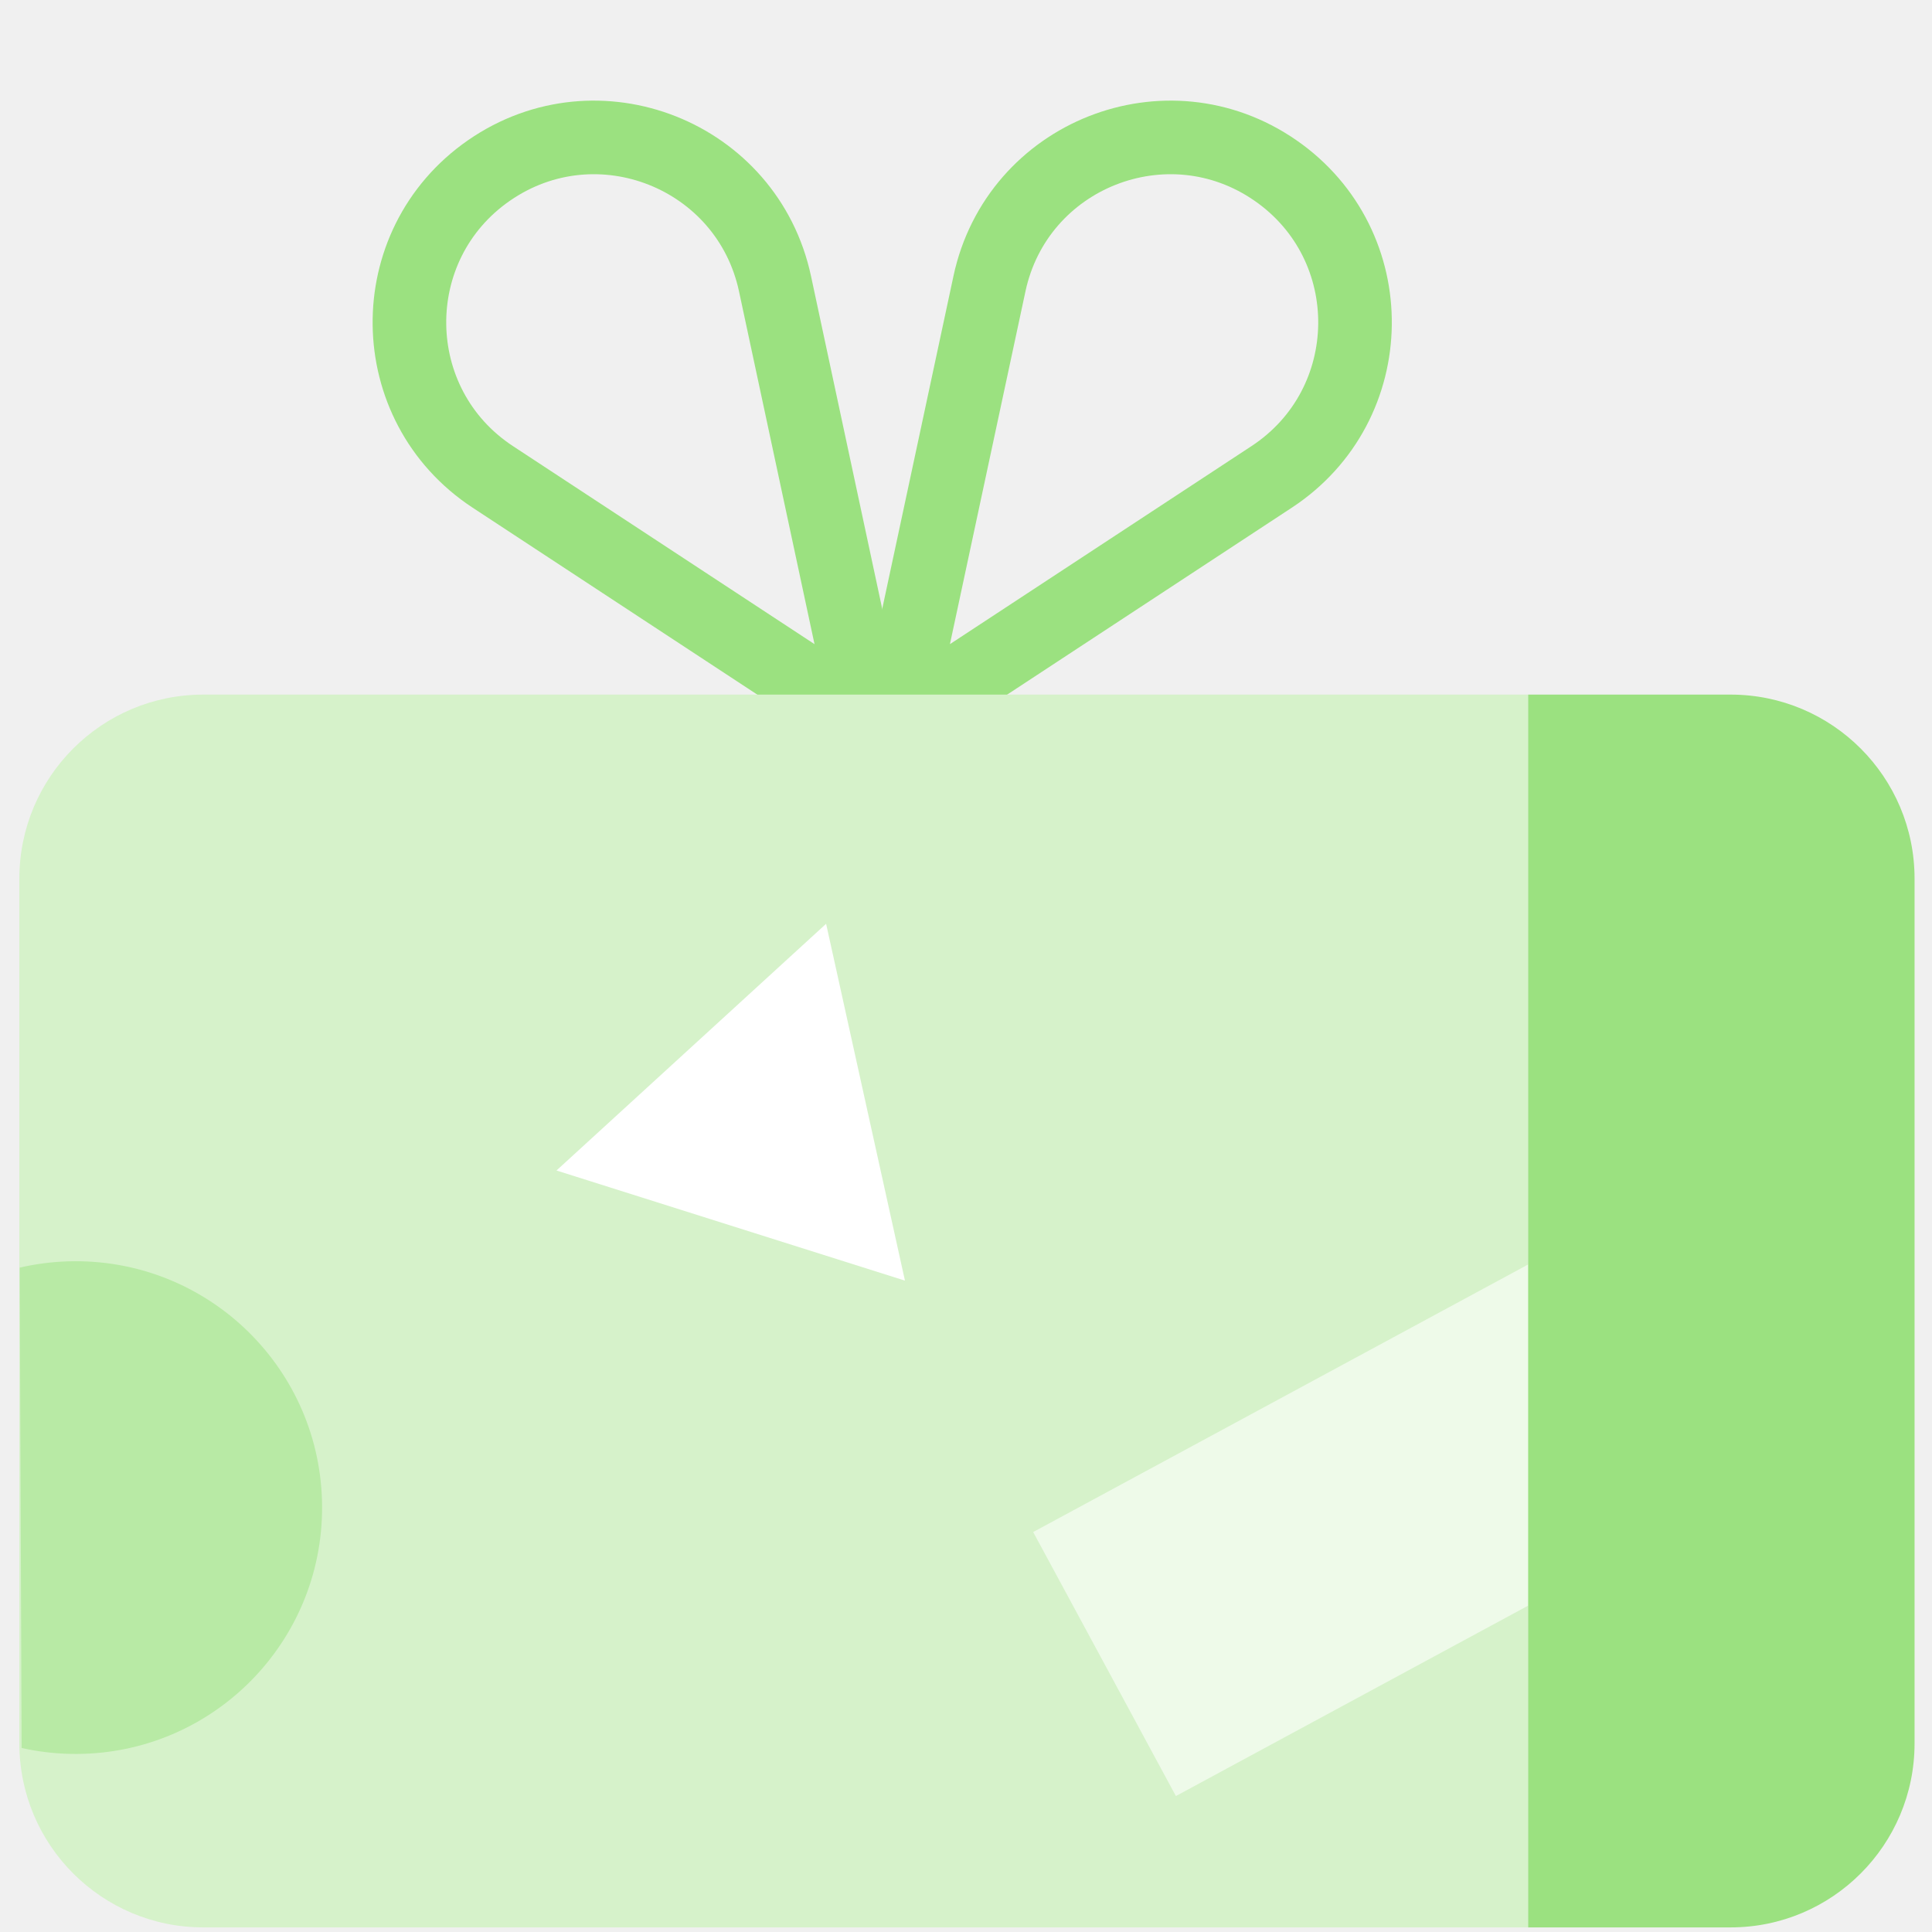
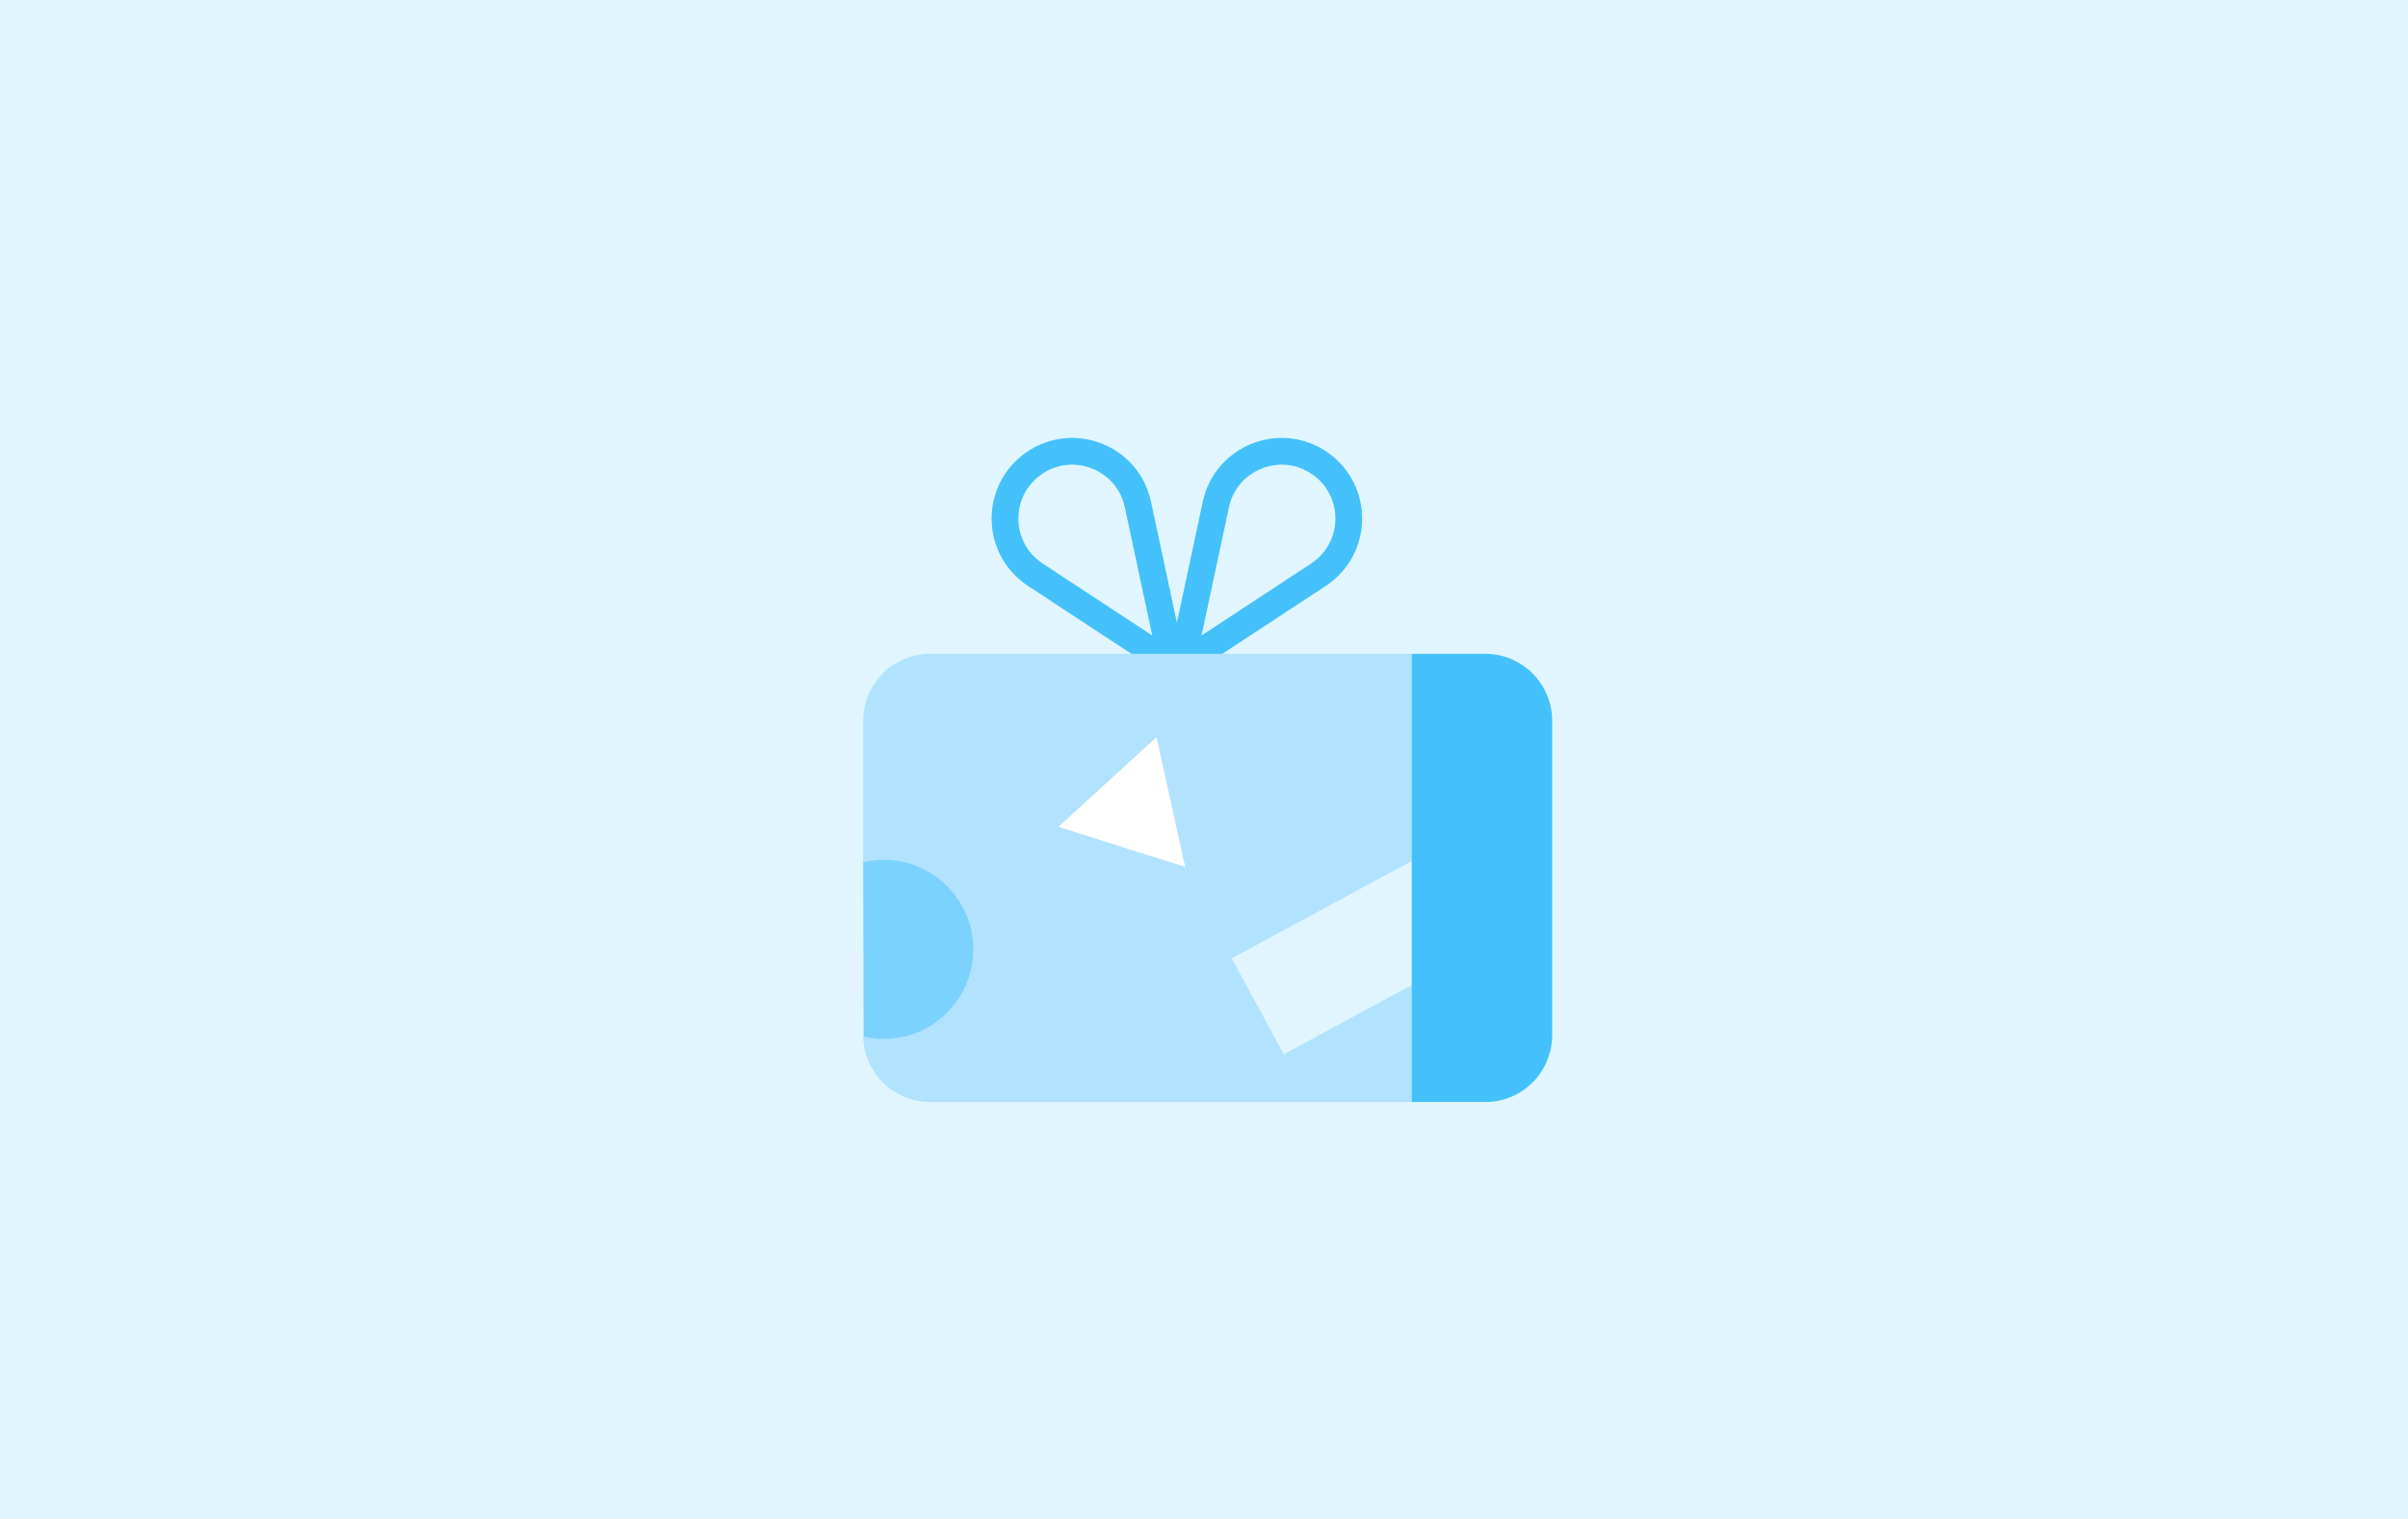
- <svg xmlns="http://www.w3.org/2000/svg" width="105" height="105" viewBox="0 0 105 105" fill="none">
-   <g id="Group 16810">
-     <path id="Vector 462" d="M69.112 25.918L48.651 39.355L53.775 15.419C55.275 8.409 63.424 5.182 69.317 9.264C75.171 13.319 75.064 22.009 69.112 25.918Z" stroke="#9BE180" stroke-width="4" />
-     <path id="Vector 483" d="M26.782 25.918L47.243 39.355L42.12 15.419C40.619 8.409 32.47 5.182 26.577 9.264C20.723 13.319 20.83 22.009 26.782 25.918Z" stroke="#9BE180" stroke-width="4" />
-     <path id="Rectangle 3253" d="M1.052 47.75C1.052 42.227 5.529 37.75 11.052 37.75H83.052V104.75H11.052C5.529 104.75 1.052 100.273 1.052 94.75V47.75Z" fill="#D6F2CA" />
-     <path id="Polygon 16" d="M44.897 50.206L49.182 69.599L30.244 63.614L44.897 50.206Z" fill="white" />
-     <rect id="Rectangle 3254" x="56.151" y="83.263" width="32.622" height="16.311" transform="rotate(-28.3941 56.1506 83.2632)" fill="#EEFAE9" />
-     <g id="Mask group">
-       <mask id="mask0_355_4613" style="mask-type:alpha" maskUnits="userSpaceOnUse" x="0" y="37" width="41" height="67">
-         <rect id="Rectangle 3166" x="0.948" y="37.907" width="39.605" height="65.844" transform="rotate(-0.227785 0.948486 37.9075)" fill="#B8EAA5" />
-       </mask>
-       <g mask="url(#mask0_355_4613)">
-         <circle id="Ellipse 1253" cx="4.116" cy="81.934" r="13.389" transform="rotate(-0.227785 4.11612 81.9336)" fill="#B8EAA5" />
-       </g>
-     </g>
-     <path id="Rectangle 3255" d="M83.052 37.75H94.052C99.574 37.75 104.052 42.227 104.052 47.75V94.75C104.052 100.273 99.574 104.75 94.052 104.75H83.052V37.75Z" fill="#9BE180" />
+ <svg xmlns="http://www.w3.org/2000/svg" width="360" height="227" viewBox="0 0 360 227" fill="none">
+   <rect width="360" height="227" fill="#E0F5FF" />
+   <path d="M197.112 85.918L176.651 99.355L181.775 75.419C183.275 68.409 191.424 65.182 197.317 69.264C203.171 73.319 203.064 82.009 197.112 85.918Z" stroke="#44C1FA" stroke-width="4" />
+   <path d="M154.783 85.918L175.243 99.355L170.119 75.419C168.619 68.409 160.47 65.182 154.577 69.264C148.723 73.319 148.83 82.009 154.783 85.918Z" stroke="#44C1FA" stroke-width="4" />
+   <path d="M129.052 107.75C129.052 102.227 133.529 97.75 139.052 97.75H211.052V164.75H139.052C133.529 164.75 129.052 160.273 129.052 154.75V107.75Z" fill="#B1E3FE" />
+   <path d="M172.897 110.205L177.182 129.599L158.244 123.614L172.897 110.205Z" fill="white" />
+   <rect x="184.151" y="143.263" width="32.622" height="16.311" transform="rotate(-28.3941 184.151 143.263)" fill="#E0F5FF" />
+   <mask id="mask0_355_4655" style="mask-type:alpha" maskUnits="userSpaceOnUse" x="128" y="97" width="41" height="67">
+     <rect x="128.948" y="97.907" width="39.605" height="65.844" transform="rotate(-0.227785 128.948 97.9075)" fill="#B8EAA5" />
+   </mask>
+   <g mask="url(#mask0_355_4655)">
+     <circle cx="132.116" cy="141.934" r="13.389" transform="rotate(-0.227785 132.116 141.934)" fill="#7BD2FC" />
  </g>
+   <path d="M211.052 97.75H222.052C227.574 97.75 232.052 102.227 232.052 107.75V154.75C232.052 160.273 227.574 164.75 222.052 164.75H211.052V97.75Z" fill="#44C1FA" />
</svg>
